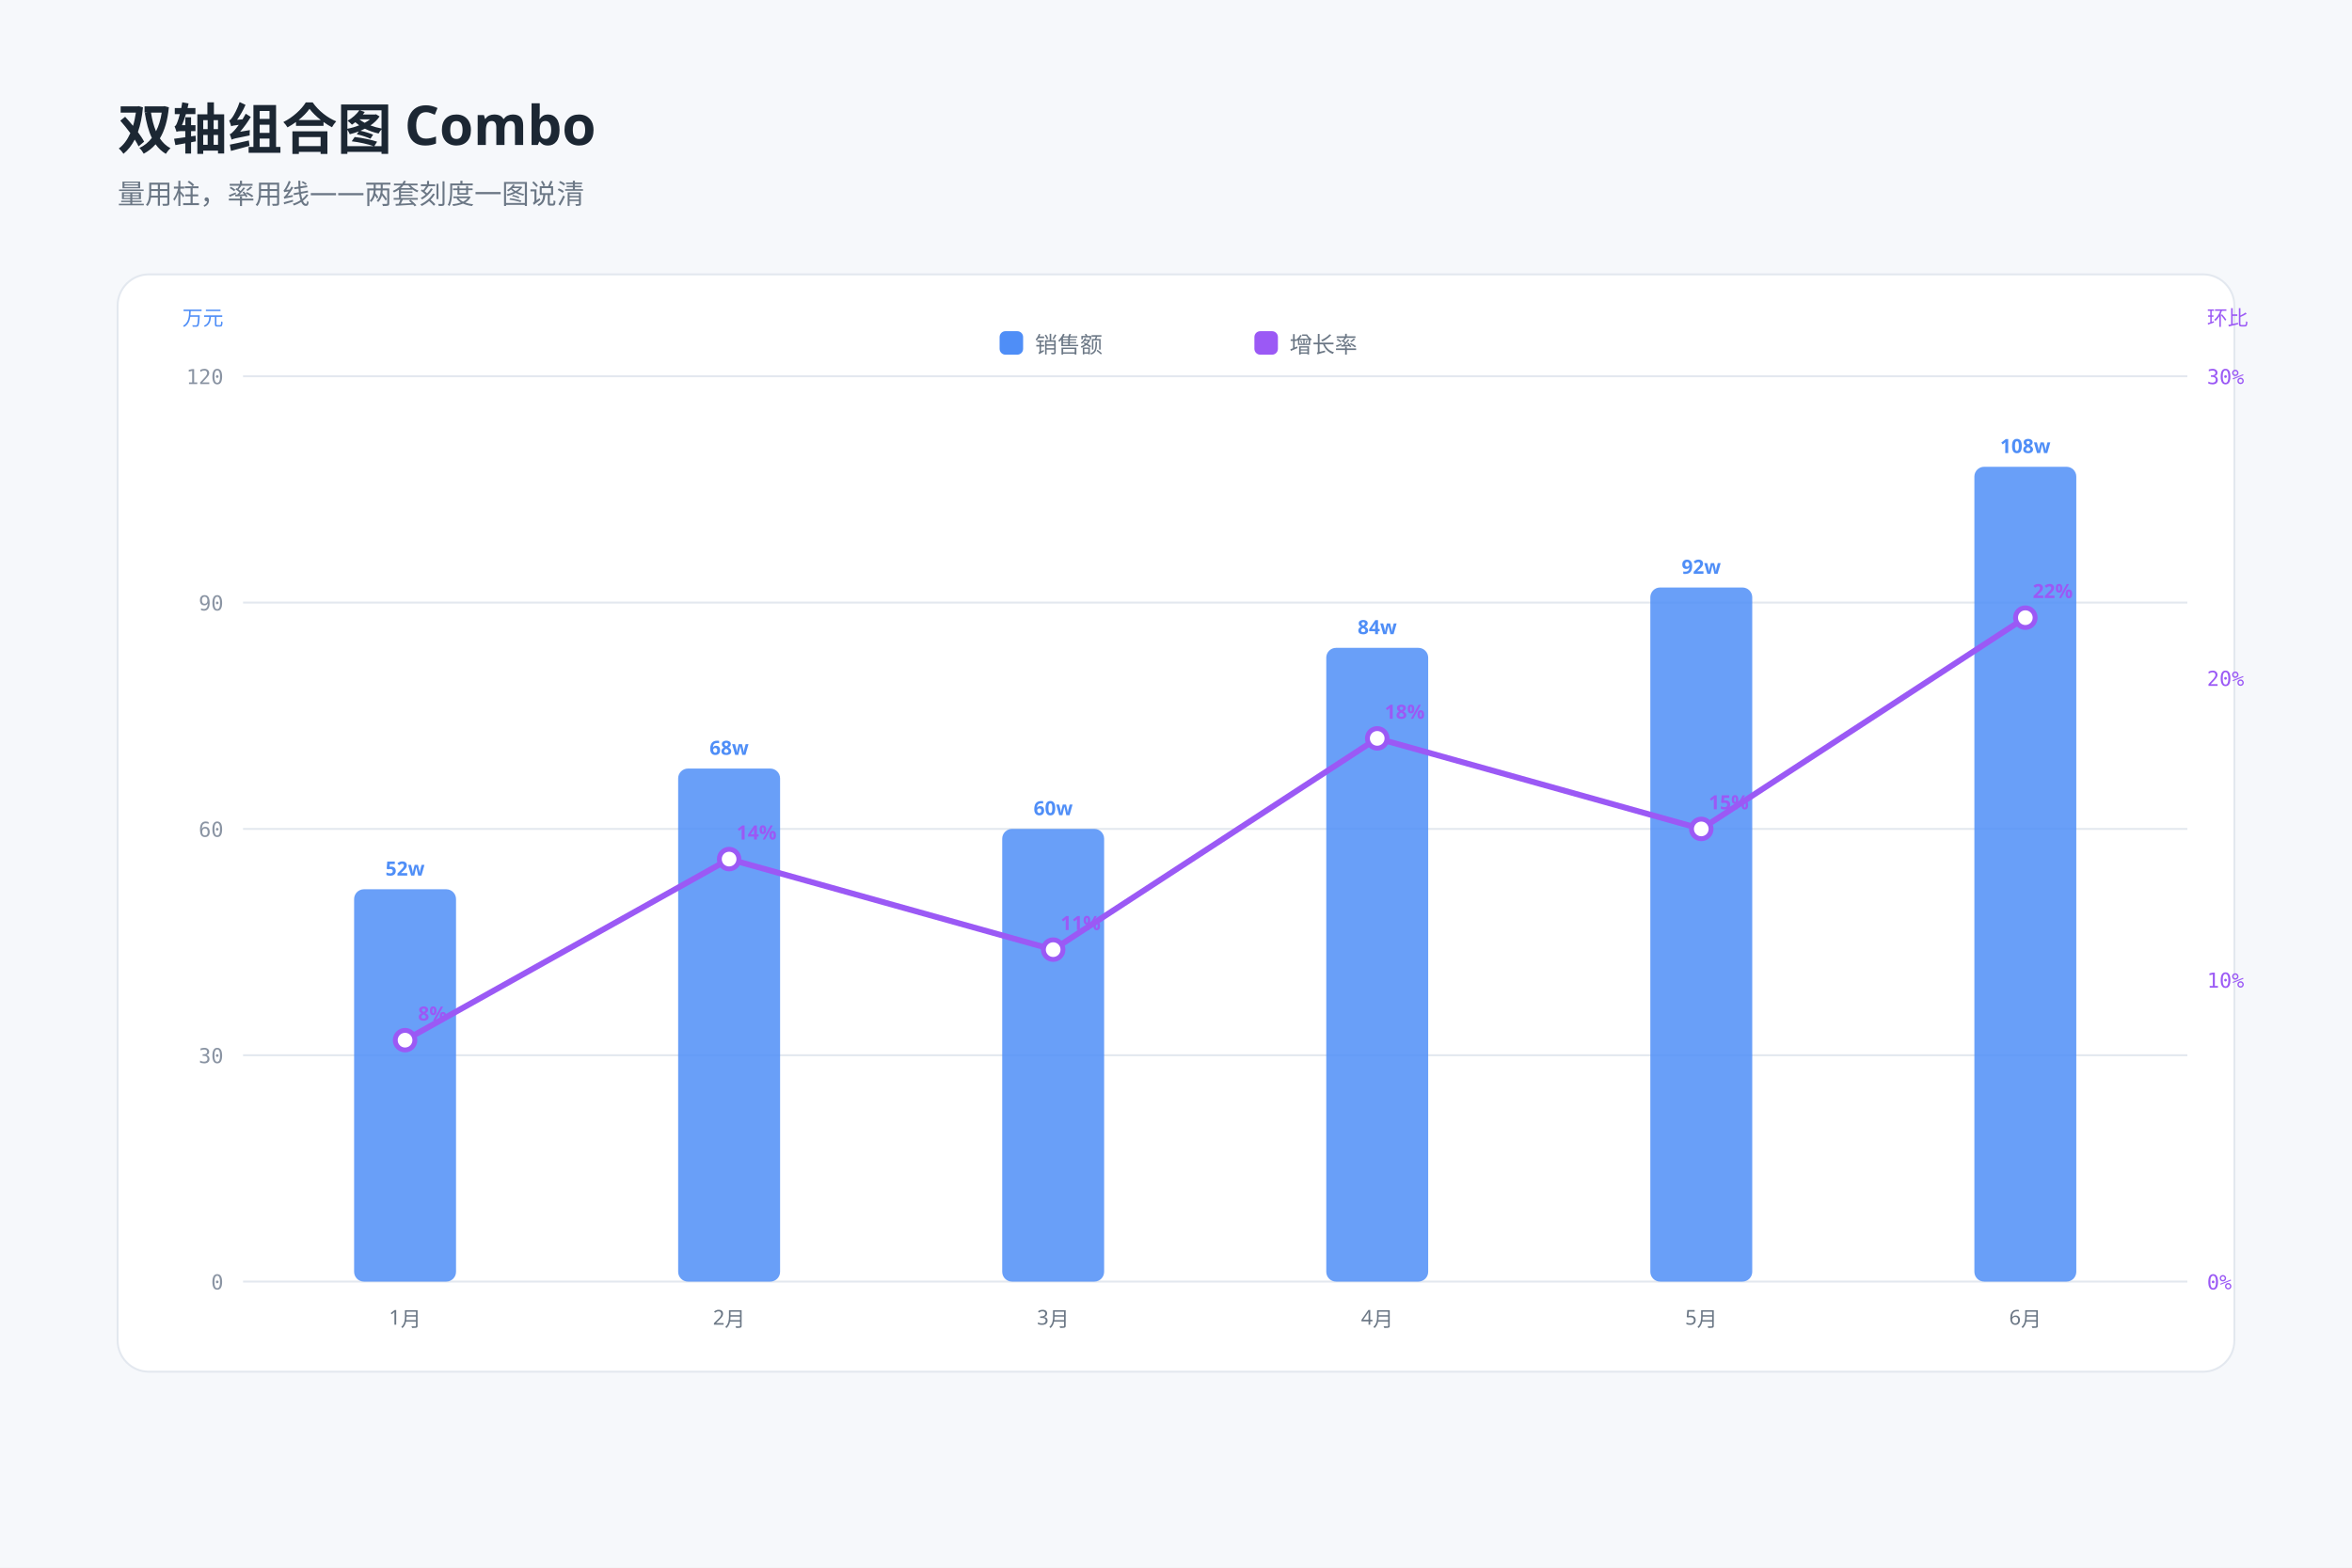
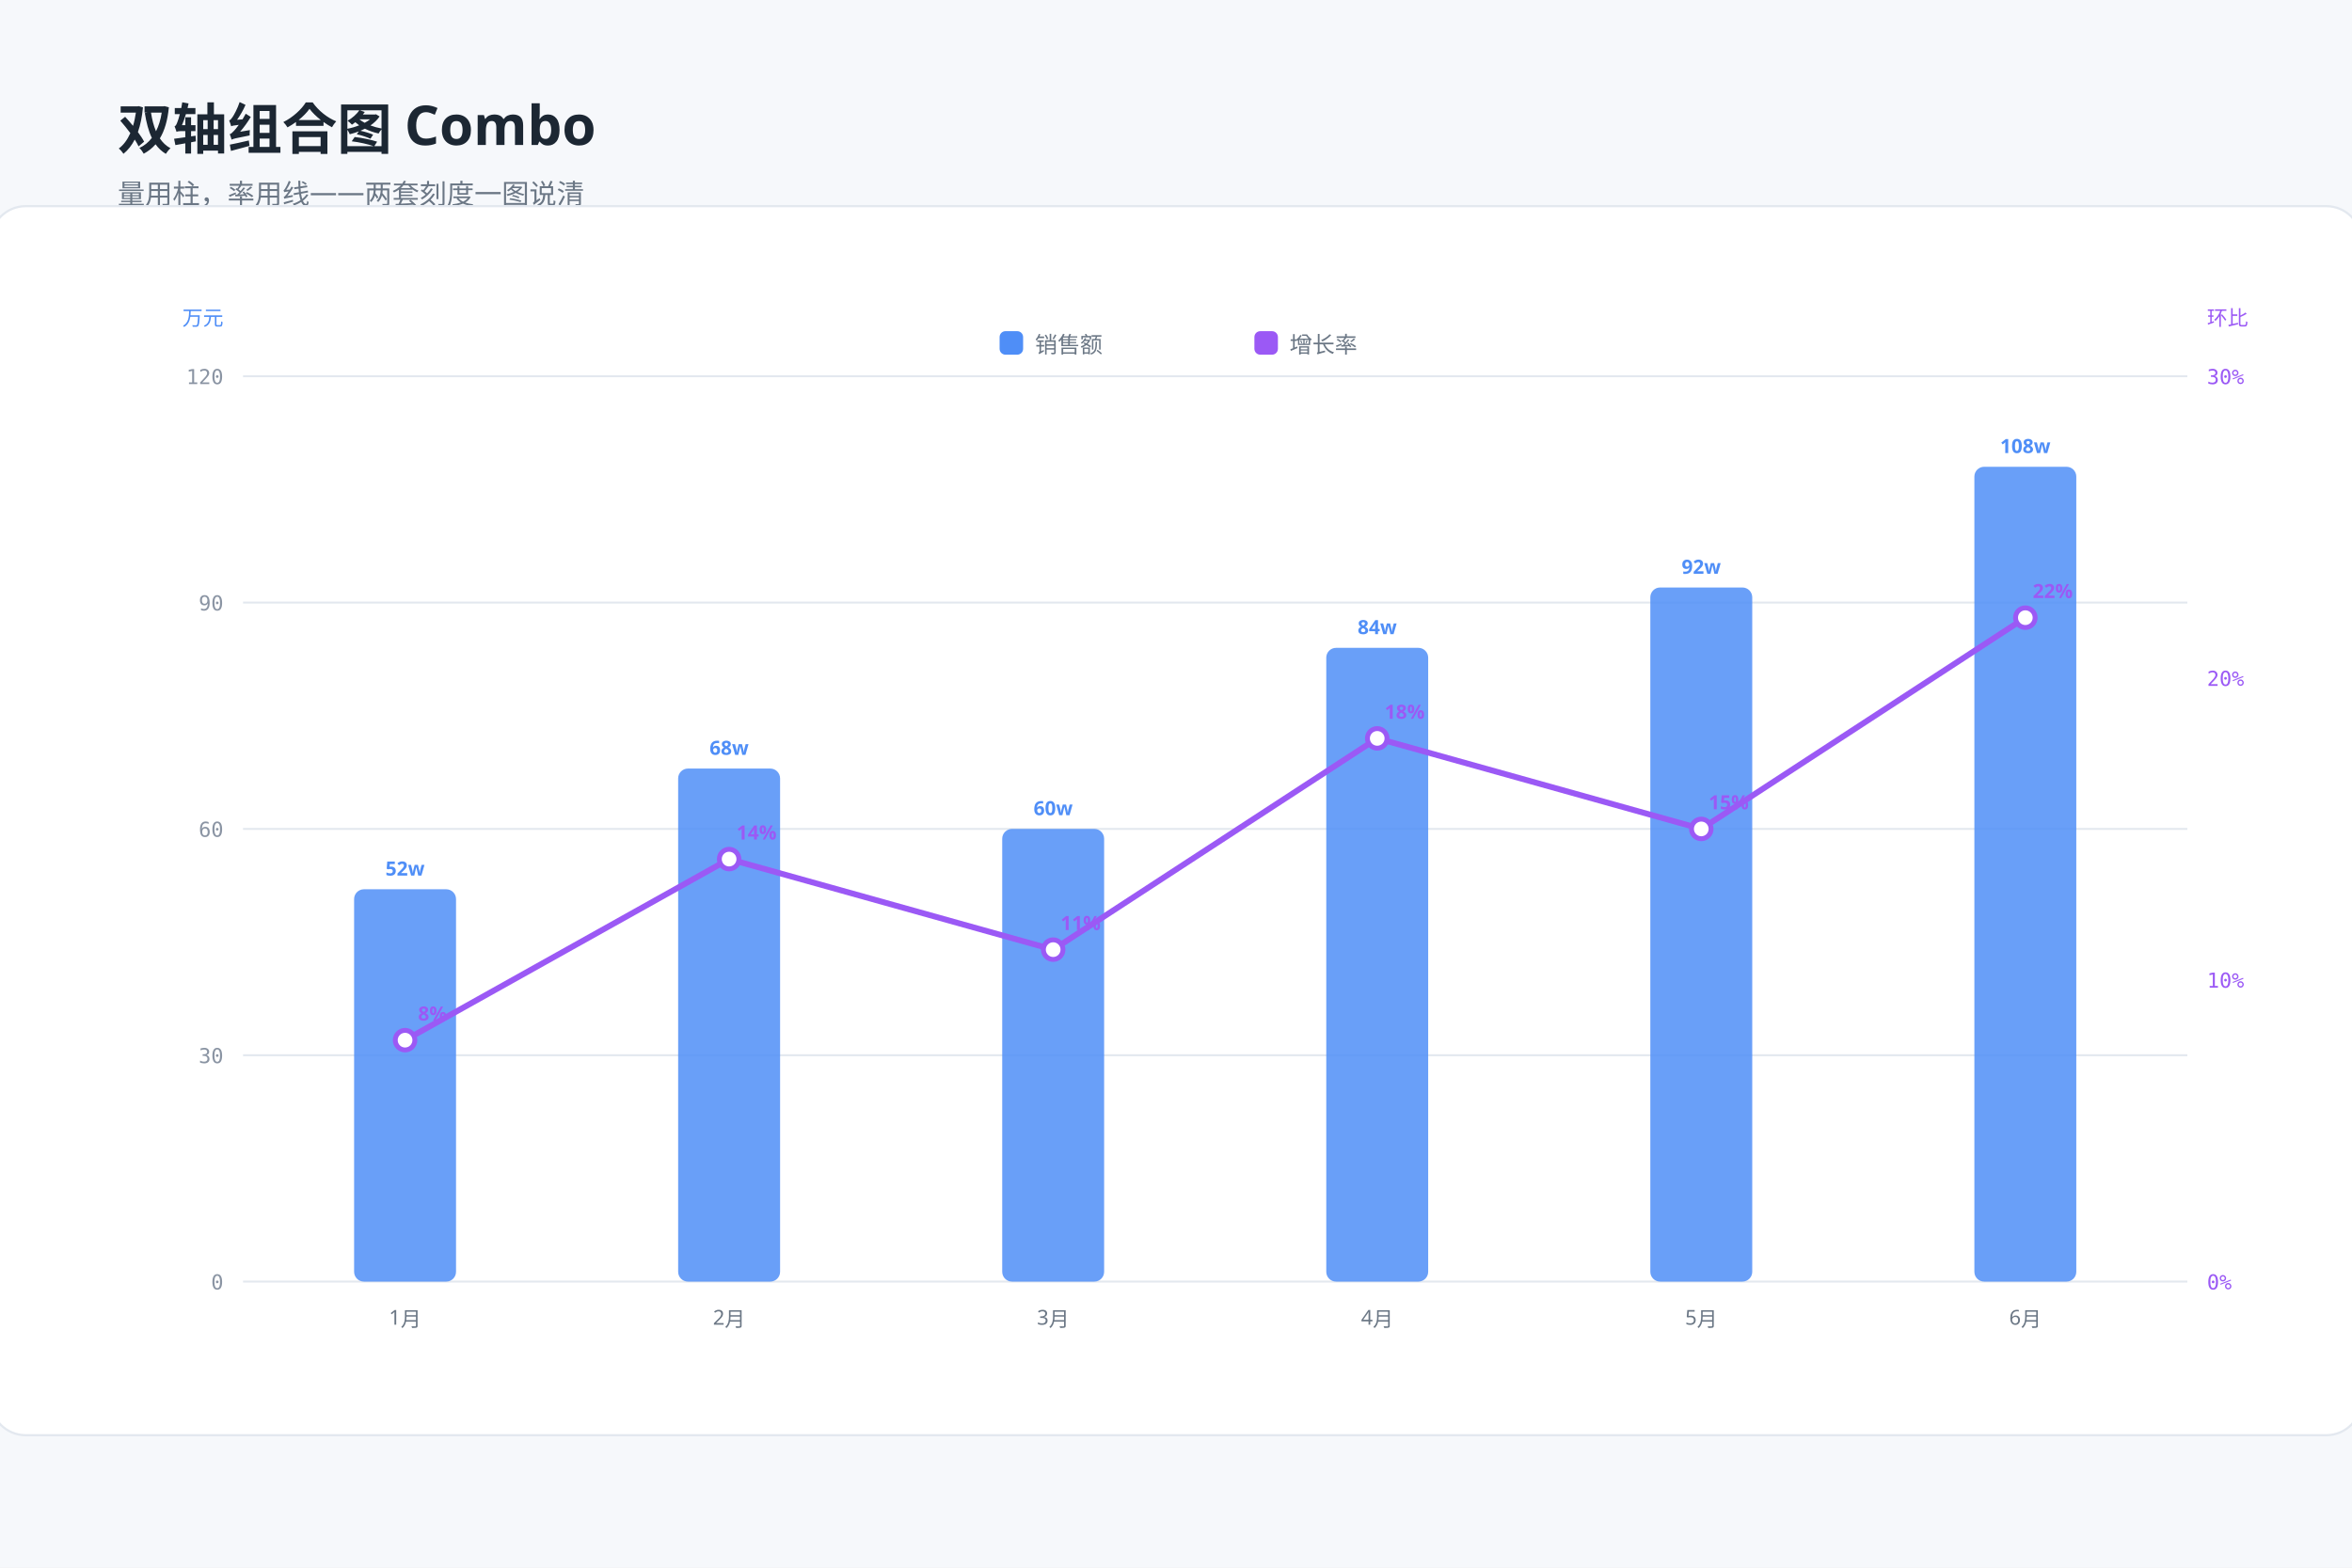
<svg xmlns="http://www.w3.org/2000/svg" width="1200" height="800" viewBox="0 0 1200 800" font-family="PingFang SC, Hiragino Sans GB, Microsoft YaHei, sans-serif">
  <rect width="1200" height="800" fill="#f6f8fb" />
  <text x="60" y="76" font-size="28" font-weight="700" fill="#1c2733">双轴组合图 Combo</text>
  <text x="60" y="104" font-size="14" fill="#6b7785">量用柱，率用线——两套刻度一图说清</text>
-   <g>
-     <rect x="60" y="140" width="1080" height="560" rx="16" fill="#ffffff" stroke="#e3e8ef" />
+   <g transform="translate(600,430) scale(1.12) translate(-600,-430)">
+     <g>
+       <rect x="60" y="140" width="1080" height="560" rx="16" fill="#ffffff" stroke="#e3e8ef" />
+     </g>
  </g>
  <line x1="124" y1="654" x2="1116" y2="654" stroke="#e3e8ef" />
  <text x="114" y="658" font-size="10.5" fill="#8a94a3" text-anchor="end" font-family="SFMono-Regular, Menlo, monospace">0</text>
  <line x1="124" y1="538.5" x2="1116" y2="538.5" stroke="#e3e8ef" />
  <text x="114" y="542.5" font-size="10.5" fill="#8a94a3" text-anchor="end" font-family="SFMono-Regular, Menlo, monospace">30</text>
  <line x1="124" y1="423" x2="1116" y2="423" stroke="#e3e8ef" />
  <text x="114" y="427" font-size="10.5" fill="#8a94a3" text-anchor="end" font-family="SFMono-Regular, Menlo, monospace">60</text>
  <line x1="124" y1="307.5" x2="1116" y2="307.5" stroke="#e3e8ef" />
  <text x="114" y="311.5" font-size="10.5" fill="#8a94a3" text-anchor="end" font-family="SFMono-Regular, Menlo, monospace">90</text>
  <line x1="124" y1="192" x2="1116" y2="192" stroke="#e3e8ef" />
  <text x="114" y="196" font-size="10.5" fill="#8a94a3" text-anchor="end" font-family="SFMono-Regular, Menlo, monospace">120</text>
  <text x="206.667" y="676" font-size="10.5" fill="#6b7785" text-anchor="middle">1月</text>
  <text x="372" y="676" font-size="10.5" fill="#6b7785" text-anchor="middle">2月</text>
  <text x="537.333" y="676" font-size="10.5" fill="#6b7785" text-anchor="middle">3月</text>
  <text x="702.667" y="676" font-size="10.5" fill="#6b7785" text-anchor="middle">4月</text>
  <text x="868" y="676" font-size="10.5" fill="#6b7785" text-anchor="middle">5月</text>
  <text x="1033.333" y="676" font-size="10.5" fill="#6b7785" text-anchor="middle">6月</text>
  <rect x="180.667" y="453.8" width="52" height="200.2" rx="5" fill="#4f8ef7" opacity="0.85" />
  <text x="206.667" y="446.8" font-size="10" fill="#4f8ef7" text-anchor="middle" font-weight="600">52w</text>
  <rect x="346" y="392.2" width="52" height="261.8" rx="5" fill="#4f8ef7" opacity="0.85" />
  <text x="372" y="385.2" font-size="10" fill="#4f8ef7" text-anchor="middle" font-weight="600">68w</text>
  <rect x="511.333" y="423" width="52" height="231" rx="5" fill="#4f8ef7" opacity="0.85" />
  <text x="537.333" y="416" font-size="10" fill="#4f8ef7" text-anchor="middle" font-weight="600">60w</text>
  <rect x="676.667" y="330.6" width="52" height="323.4" rx="5" fill="#4f8ef7" opacity="0.85" />
  <text x="702.667" y="323.6" font-size="10" fill="#4f8ef7" text-anchor="middle" font-weight="600">84w</text>
  <rect x="842" y="299.8" width="52" height="354.2" rx="5" fill="#4f8ef7" opacity="0.85" />
  <text x="868" y="292.8" font-size="10" fill="#4f8ef7" text-anchor="middle" font-weight="600">92w</text>
  <rect x="1007.333" y="238.2" width="52" height="415.8" rx="5" fill="#4f8ef7" opacity="0.85" />
  <text x="1033.333" y="231.2" font-size="10" fill="#4f8ef7" text-anchor="middle" font-weight="600">108w</text>
  <path d="M 206.667 530.8 L 372 438.4 L 537.333 484.6 L 702.667 376.8 L 868 423.0 L 1033.333 315.2" fill="none" stroke="#9b59f5" stroke-width="3" stroke-linecap="round" />
  <circle cx="206.667" cy="530.8" r="5" fill="#fff" stroke="#9b59f5" stroke-width="2.5" />
  <text x="220.667" y="520.8" font-size="10" fill="#9b59f5" text-anchor="middle" font-weight="600">8%</text>
  <circle cx="372" cy="438.4" r="5" fill="#fff" stroke="#9b59f5" stroke-width="2.5" />
  <text x="386" y="428.4" font-size="10" fill="#9b59f5" text-anchor="middle" font-weight="600">14%</text>
  <circle cx="537.333" cy="484.6" r="5" fill="#fff" stroke="#9b59f5" stroke-width="2.5" />
  <text x="551.333" y="474.6" font-size="10" fill="#9b59f5" text-anchor="middle" font-weight="600">11%</text>
  <circle cx="702.667" cy="376.8" r="5" fill="#fff" stroke="#9b59f5" stroke-width="2.5" />
  <text x="716.667" y="366.8" font-size="10" fill="#9b59f5" text-anchor="middle" font-weight="600">18%</text>
  <circle cx="868" cy="423" r="5" fill="#fff" stroke="#9b59f5" stroke-width="2.5" />
  <text x="882" y="413" font-size="10" fill="#9b59f5" text-anchor="middle" font-weight="600">15%</text>
  <circle cx="1033.333" cy="315.2" r="5" fill="#fff" stroke="#9b59f5" stroke-width="2.5" />
  <text x="1047.333" y="305.2" font-size="10" fill="#9b59f5" text-anchor="middle" font-weight="600">22%</text>
  <text x="1126" y="658" font-size="10.5" fill="#9b59f5" text-anchor="start" font-family="SFMono-Regular, Menlo, monospace">0%</text>
  <text x="1126" y="504" font-size="10.5" fill="#9b59f5" text-anchor="start" font-family="SFMono-Regular, Menlo, monospace">10%</text>
  <text x="1126" y="350" font-size="10.5" fill="#9b59f5" text-anchor="start" font-family="SFMono-Regular, Menlo, monospace">20%</text>
  <text x="1126" y="196" font-size="10.5" fill="#9b59f5" text-anchor="start" font-family="SFMono-Regular, Menlo, monospace">30%</text>
  <text x="114" y="166" font-size="10.5" fill="#4f8ef7" text-anchor="end" font-family="SFMono-Regular, Menlo, monospace">万元</text>
  <text x="1126" y="166" font-size="10.5" fill="#9b59f5" text-anchor="start" font-family="SFMono-Regular, Menlo, monospace">环比</text>
  <rect x="510" y="169" width="12" height="12" rx="3" fill="#4f8ef7" />
  <text x="528" y="180" font-size="11.5" fill="#6b7785" text-anchor="start">销售额</text>
  <rect x="640" y="169" width="12" height="12" rx="3" fill="#9b59f5" />
  <text x="658" y="180" font-size="11.5" fill="#6b7785" text-anchor="start">增长率</text>
</svg>
